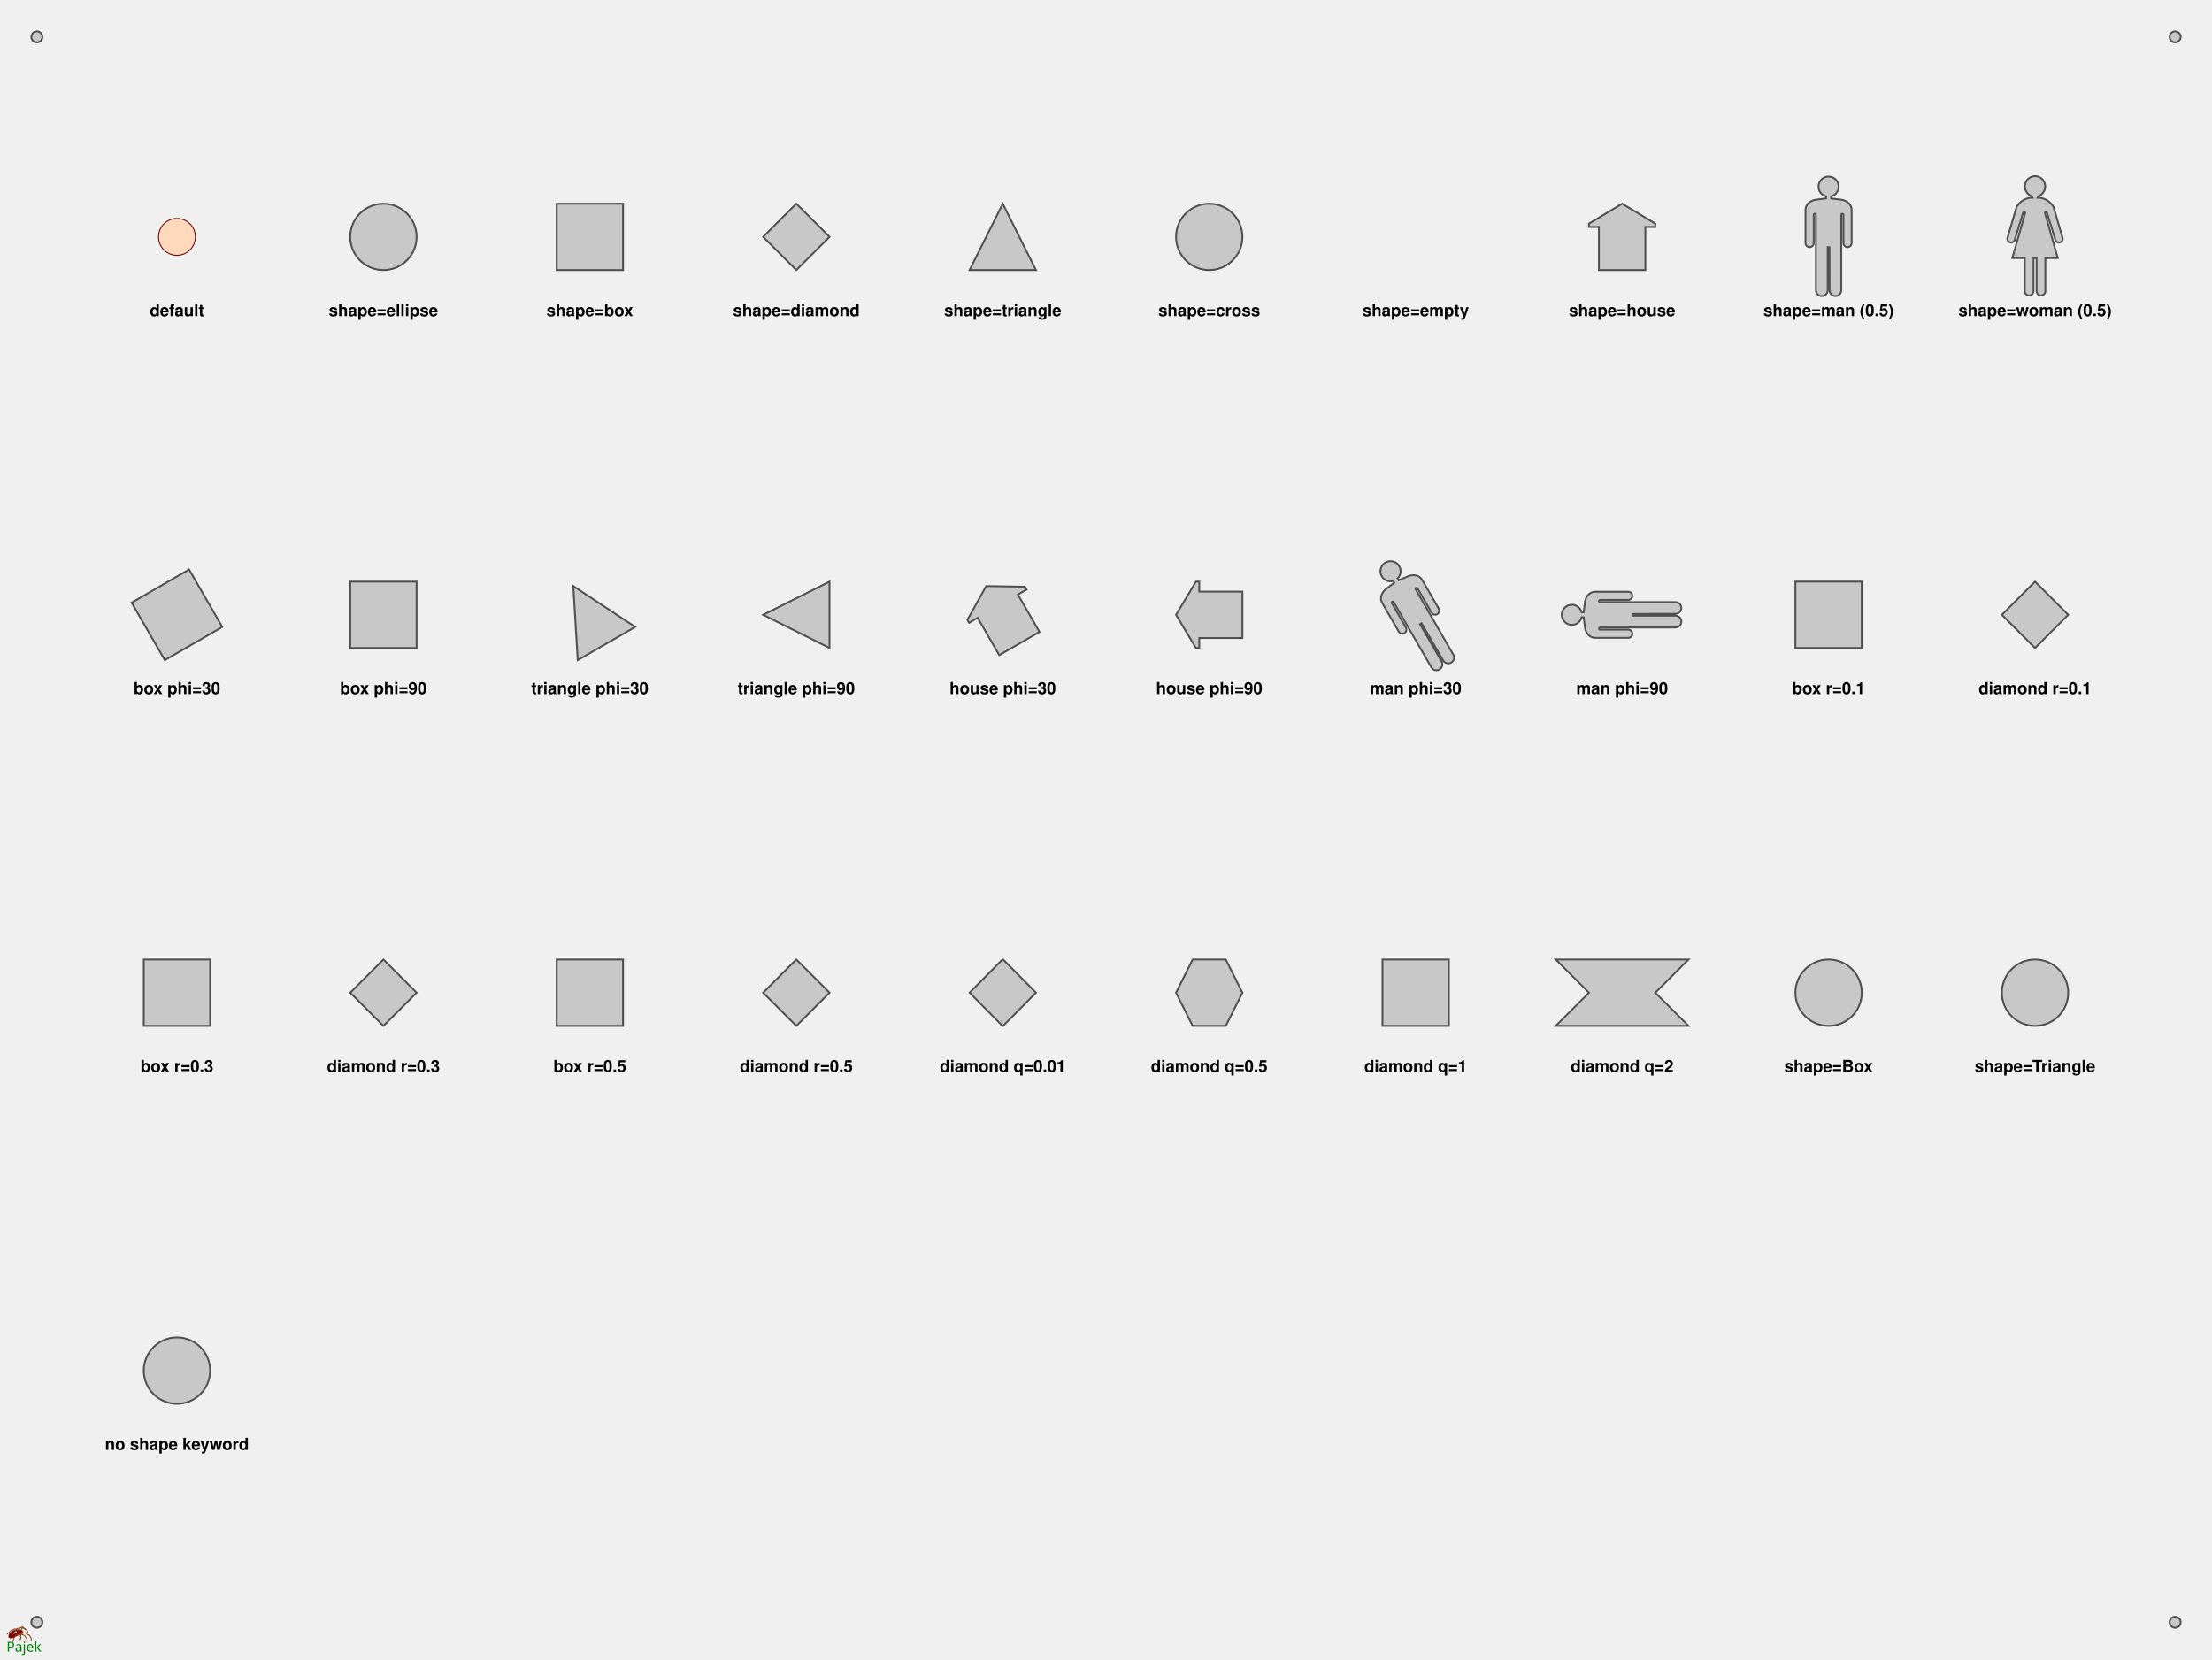
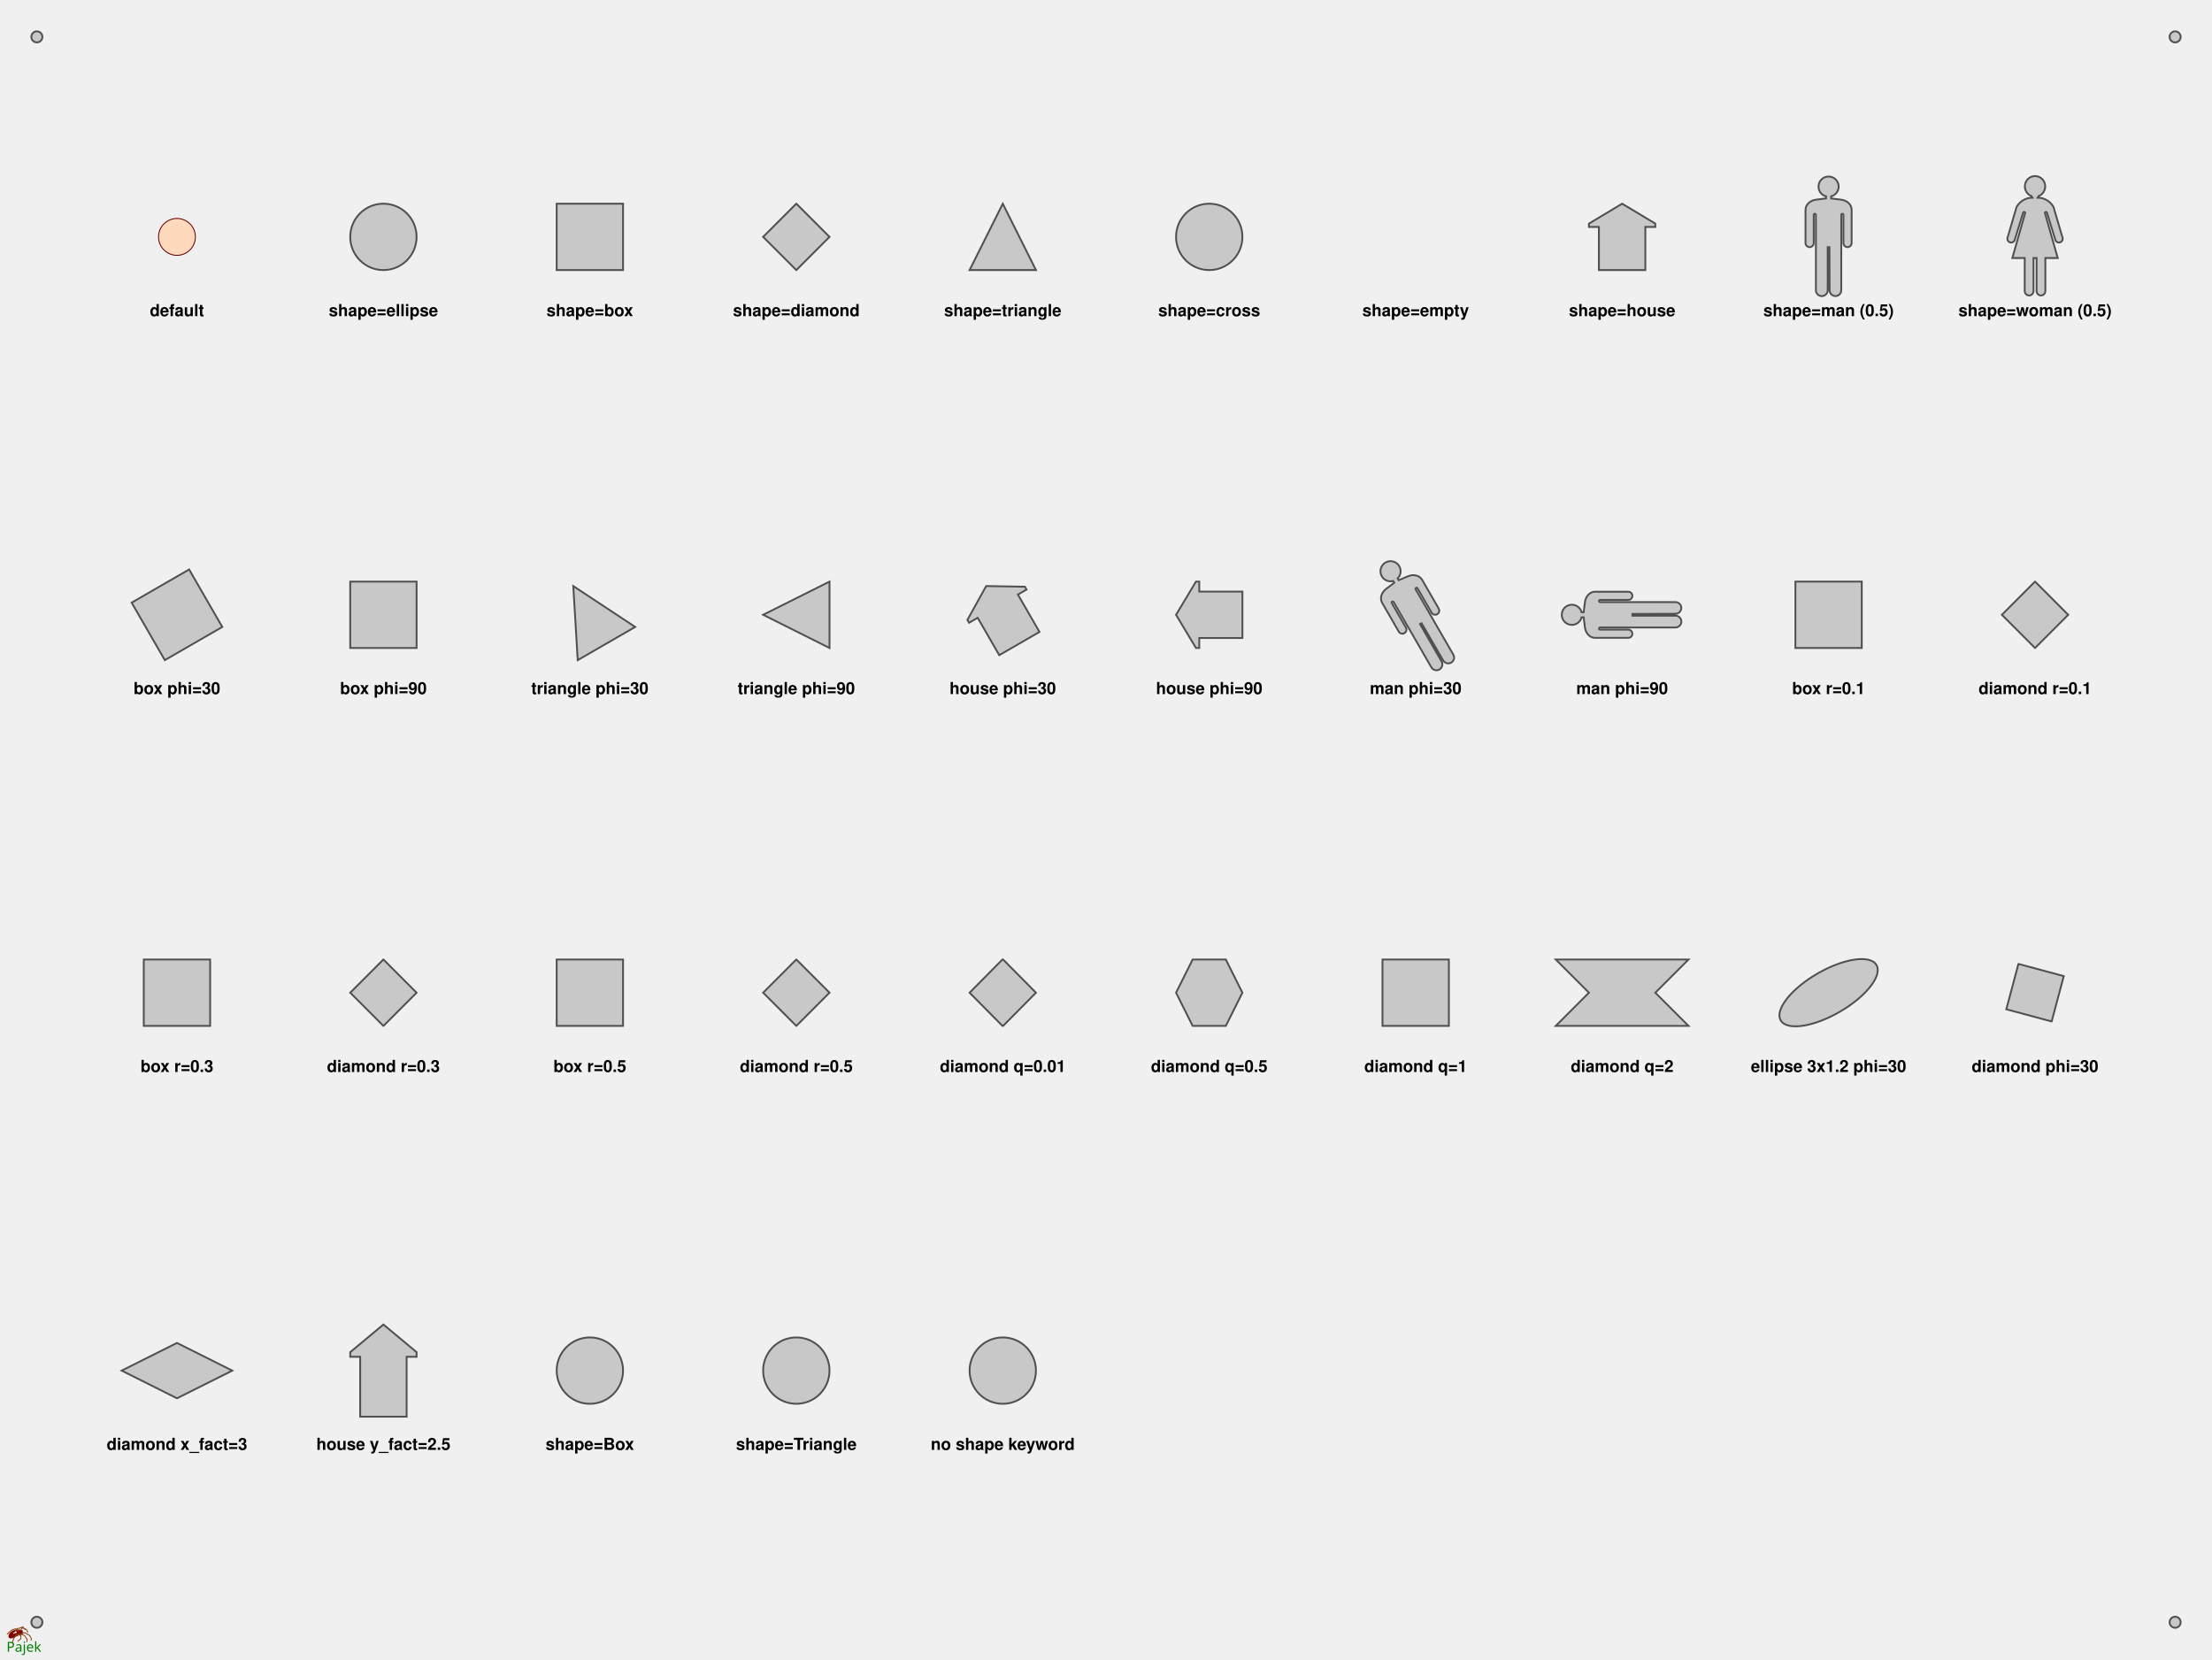
<svg xmlns="http://www.w3.org/2000/svg" xml:space="preserve" viewBox="0 0 1200 900">
  <g id="PajekSig">
    <g transform="translate(3 882)">
      <g transform="scale(0.1)">
        <g transform="matrix(1 0 0 -1 0 96)">
          <path d="M   7.67  49.98 L  31.76  72.76 L  46.91  78.63          L  57.23  80.49 M  72.86  65.23 L  65.73  83.25          L  57.06  75.49 L  56.75  68.65 M  76.27  68.03          L  75.65  84.50 L  93.92  91.02 L 107.24  74.87          M  80.29  67.72 L  89.28  84.81 L 104.77  81.70          L 116.23  73.31 L 121.18  59.33 M  56.75  81.08          L  71.31  64.30" style="fill:none; stroke:saddlebrown; stroke-width:5;" />
          <path d="M  86.18  70.21 L  91.45  73.00 L  95.78  69.58          M  91.14  60.88 L  96.09  62.75 L  98.26  59.33" style="fill:none; stroke:saddlebrown; stroke-width:1.5;" />
          <path d="M  81.07  49.08 L  87.81  49.08 L  93.30  54.38          L  93.30  60.88 L  93.30  67.39 L  87.81  72.69          L  81.07  72.69 L  74.33  72.69 L  68.83  67.39          L  68.83  60.88 L  68.83  54.38 L  74.33  49.08          L  81.07  49.08 z" style="fill:maroon; stroke:saddlebrown; stroke-width:1;" />
          <path d="M  54.63  37.53 L  68.53  43.56 L  75.39  55.85          L  69.90  65.35 L  64.41  72.86 L  48.60  74.06          L  34.71  68.04 L  20.81  55.02 L  15.95  40.72          L  17.44  33.22 L  24.92  28.72 L  40.73  30.51          L  54.63  37.53 z" style="fill:maroon; stroke:saddlebrown; stroke-width:1;" />
          <path d="M  77.82  50.63 L 103.84  59.33 L 131.10  43.80          L 139.46  27.95 L 139.15  15.83 M  35.99   5.27          L  47.15  32.92 L  61.71  50.01 L  70.07  46.90          L  82.77  45.04 L  83.39  27.02 L  65.42  12.11          M  68.52  50.63 L  91.14  49.39 L 103.53  43.17          L 117.16  22.67 L 115.30   8.38" style="fill:none; stroke:saddlebrown; stroke-width:5;" />
          <path d="M  41.57  54.98 L  60.16  64.61 M  52.41  66.17          L  57.99  57.47" style="fill:none; stroke:white; stroke-width:5;" />
        </g>
      </g>
      <animateMotion dur="20s" path="M3 0 L1182 0" begin="120s" fill="freeze" />
    </g>
    <g transform="translate(3 882)">
      <g transform="scale(0.1)">
        <text x="5" y="140" style="font-family:Brush Script MT;font-size:75px;fill:green;">Pajek</text>
      </g>
      <animateMotion dur="0.1s" path="M3 0 L1182 0" begin="120s" fill="freeze" />
    </g>
  </g>
  <g id="PajekNet">
    <ellipse cx="96.00" cy="128.50" rx="10.00" ry="10.00" style="fill:rgb(255,217,188);stroke:rgb(102,0,0);stroke-width:0.50;" />
    <ellipse cx="208.00" cy="128.50" rx="18.00" ry="18.00" style="fill:rgb(200,200,200);stroke:rgb(80,80,80);stroke-width:1.00;" />
    <g transform="translate(320.00 128.50)">
      <path d="M -18.00 -18.00 L 18.00 -18.00 L 18.00 18.00 L -18.00 18.00 z" style="fill:rgb(200,200,200);stroke:rgb(80,80,80);stroke-width:1.00;" />
    </g>
    <g transform="translate(432.00 128.50)">
      <path d="M -18.00 0 L -0.02 18.00 L 0.02 18.00 L 18.00 0 L 0.02 -18.00 L -0.02 -18.00 z" style="fill:rgb(200,200,200);stroke:rgb(80,80,80);stroke-width:1.00;" />
    </g>
    <g transform="translate(544.00 128.50)">
      <path d="M 18.00 18.00 L 0 -18.00 L -18.00 18.00 z" style="fill:rgb(200,200,200);stroke:rgb(80,80,80);stroke-width:1.00;" />
    </g>
    <ellipse cx="656.00" cy="128.50" rx="18.00" ry="18.00" style="fill:rgb(200,200,200);stroke:rgb(80,80,80);stroke-width:1.00;" />
    <g transform="translate(880.00 128.50)">
      <path d="M -12.60 18.00 L 12.60 18.00 L 12.60 -5.40 L 18.00 -5.40 L 18.00 -7.20 L 0.00 -18.00 L -18.00 -7.20 L -18.00 -5.40 L -12.60 -5.40 z" style="fill:rgb(200,200,200);stroke:rgb(80,80,80);stroke-width:1.00;" />
    </g>
    <g transform="translate(992.00 128.50)">
      <path d="M -0.48 28.93 A 1.60 1.60 0 0 1 -6.88 28.93 L -6.88 -11.97 A 0.59 0.59 0 0 0 -8.06 -11.97 L -8.06 3.33 A 2.22 2.22 0 0 1 -12.51 3.33 L -12.51 -14.62 A 6.66 5.54 0 0 1 -6.98 -20.16 L -1.38 -20.86 L -1.38 -21.98 A 5.47 5.47 0 1 1 1.38 -21.98 L 1.38 -20.86 L 6.98 -20.16 A 6.66 5.54 0 0 1 12.51 -14.62 L 12.51 3.33 A 2.22 2.22 0 0 1 8.06 3.33 L 8.06 -11.97 A 0.59 0.59 0 0 0 6.88 -11.97 L 6.88 28.93 A 1.60 1.60 0 0 1 0.54 28.93 L 0.48 5.57 L -0.48 5.57 z" style="fill:rgb(200,200,200);stroke:rgb(80,80,80);stroke-width:1.00;" />
    </g>
    <g transform="translate(1104.00 128.50)">
      <path d="M -0.84 29.41 A 2.37 2.37 0 0 1 -5.59 29.41 L -5.59 11.47 L -12.32 11.47 L -5.33 -13.03 A 0.59 0.59 0 0 0 -6.50 -13.03 L -11.08 1.82 A 2.05 2.05 0 0 1 -14.85 0.20 L -10.01 -16.25 A 9.98 9.98 0 0 1 -1.40 -21.29 L -1.95 -22.13 A 5.52 5.61 0 1 1 1.95 -22.13 L 1.40 -21.29 A 9.98 9.98 0 0 1 10.01 -16.25 L 14.85 0.20 A 2.05 2.05 0 0 1 11.08 1.82 L 6.50 -13.03 A 0.59 0.59 0 0 0 5.33 -13.03 L 12.32 11.47 L 5.59 11.47 L 5.59 29.41 A 2.37 2.37 0 0 1 0.84 29.41 L 0.84 11.47 L -0.84 11.47 z" style="fill:rgb(200,200,200);stroke:rgb(80,80,80);stroke-width:1.00;" />
    </g>
    <g transform="translate(96.00 333.50)">
      <g transform="rotate(-30.00)">
        <path d="M -18.00 -18.00 L 18.00 -18.00 L 18.00 18.00 L -18.00 18.00 z" style="fill:rgb(200,200,200);stroke:rgb(80,80,80);stroke-width:1.00;" />
      </g>
    </g>
    <g transform="translate(208.00 333.50)">
      <g transform="rotate(-90.00)">
        <path d="M -18.00 -18.00 L 18.00 -18.00 L 18.00 18.00 L -18.00 18.00 z" style="fill:rgb(200,200,200);stroke:rgb(80,80,80);stroke-width:1.00;" />
      </g>
    </g>
    <g transform="translate(320.00 333.50)">
      <g transform="rotate(-30.00)">
        <path d="M 18.00 18.00 L 0 -18.00 L -18.00 18.00 z" style="fill:rgb(200,200,200);stroke:rgb(80,80,80);stroke-width:1.00;" />
      </g>
    </g>
    <g transform="translate(432.00 333.50)">
      <g transform="rotate(-90.00)">
        <path d="M 18.00 18.00 L 0 -18.00 L -18.00 18.00 z" style="fill:rgb(200,200,200);stroke:rgb(80,80,80);stroke-width:1.00;" />
      </g>
    </g>
    <g transform="translate(544.00 333.50)">
      <g transform="rotate(-30.00)">
        <path d="M -12.60 18.00 L 12.60 18.00 L 12.60 -5.40 L 18.00 -5.40 L 18.00 -7.20 L 0.00 -18.00 L -18.00 -7.20 L -18.00 -5.40 L -12.60 -5.40 z" style="fill:rgb(200,200,200);stroke:rgb(80,80,80);stroke-width:1.00;" />
      </g>
    </g>
    <g transform="translate(656.00 333.50)">
      <g transform="rotate(-90.00)">
        <path d="M -12.60 18.00 L 12.60 18.00 L 12.60 -5.40 L 18.00 -5.40 L 18.00 -7.20 L 0.00 -18.00 L -18.00 -7.20 L -18.00 -5.40 L -12.60 -5.40 z" style="fill:rgb(200,200,200);stroke:rgb(80,80,80);stroke-width:1.00;" />
      </g>
    </g>
    <g transform="translate(768.00 333.50)">
      <g transform="rotate(-30.00)">
        <path d="M -0.48 28.93 A 1.60 1.60 0 0 1 -6.88 28.93 L -6.88 -11.97 A 0.59 0.59 0 0 0 -8.06 -11.97 L -8.06 3.33 A 2.22 2.22 0 0 1 -12.51 3.33 L -12.51 -14.62 A 6.66 5.54 0 0 1 -6.98 -20.16 L -1.38 -20.86 L -1.38 -21.98 A 5.47 5.47 0 1 1 1.38 -21.98 L 1.38 -20.86 L 6.98 -20.16 A 6.66 5.54 0 0 1 12.51 -14.62 L 12.51 3.33 A 2.22 2.22 0 0 1 8.06 3.33 L 8.06 -11.97 A 0.59 0.59 0 0 0 6.88 -11.97 L 6.88 28.93 A 1.60 1.60 0 0 1 0.54 28.93 L 0.48 5.57 L -0.48 5.57 z" style="fill:rgb(200,200,200);stroke:rgb(80,80,80);stroke-width:1.00;" />
      </g>
    </g>
    <g transform="translate(880.00 333.50)">
      <g transform="rotate(-90.00)">
        <path d="M -0.48 28.93 A 1.60 1.60 0 0 1 -6.88 28.93 L -6.88 -11.97 A 0.59 0.59 0 0 0 -8.06 -11.97 L -8.06 3.33 A 2.22 2.22 0 0 1 -12.51 3.33 L -12.51 -14.62 A 6.66 5.54 0 0 1 -6.98 -20.16 L -1.38 -20.86 L -1.38 -21.98 A 5.47 5.47 0 1 1 1.38 -21.98 L 1.38 -20.86 L 6.98 -20.16 A 6.66 5.54 0 0 1 12.51 -14.62 L 12.51 3.33 A 2.22 2.22 0 0 1 8.06 3.33 L 8.06 -11.97 A 0.59 0.59 0 0 0 6.88 -11.97 L 6.88 28.93 A 1.60 1.60 0 0 1 0.54 28.93 L 0.48 5.57 L -0.48 5.57 z" style="fill:rgb(200,200,200);stroke:rgb(80,80,80);stroke-width:1.00;" />
      </g>
    </g>
    <g transform="translate(992.00 333.50)">
      <path d="M -18.00 -18.00 L 18.00 -18.00 L 18.00 18.00 L -18.00 18.00 z" style="fill:rgb(200,200,200);stroke:rgb(80,80,80);stroke-width:1.00;" />
    </g>
    <g transform="translate(1104.00 333.50)">
      <path d="M -18.00 0 L -0.02 18.00 L 0.02 18.00 L 18.00 0 L 0.02 -18.00 L -0.02 -18.00 z" style="fill:rgb(200,200,200);stroke:rgb(80,80,80);stroke-width:1.00;" />
    </g>
    <g transform="translate(96.00 538.50)">
      <path d="M -18.00 -18.00 L 18.00 -18.00 L 18.00 18.00 L -18.00 18.00 z" style="fill:rgb(200,200,200);stroke:rgb(80,80,80);stroke-width:1.00;" />
    </g>
    <g transform="translate(208.00 538.50)">
      <path d="M -18.00 0 L -0.02 18.00 L 0.02 18.00 L 18.00 0 L 0.02 -18.00 L -0.02 -18.00 z" style="fill:rgb(200,200,200);stroke:rgb(80,80,80);stroke-width:1.00;" />
    </g>
    <g transform="translate(320.00 538.50)">
      <path d="M -18.00 -18.00 L 18.00 -18.00 L 18.00 18.00 L -18.00 18.00 z" style="fill:rgb(200,200,200);stroke:rgb(80,80,80);stroke-width:1.00;" />
    </g>
    <g transform="translate(432.00 538.50)">
      <path d="M -18.00 0 L -0.02 18.00 L 0.02 18.00 L 18.00 0 L 0.02 -18.00 L -0.02 -18.00 z" style="fill:rgb(200,200,200);stroke:rgb(80,80,80);stroke-width:1.00;" />
    </g>
    <g transform="translate(544.00 538.50)">
      <path d="M -18.00 0 L -0.18 18.00 L 0.18 18.00 L 18.00 0 L 0.18 -18.00 L -0.18 -18.00 z" style="fill:rgb(200,200,200);stroke:rgb(80,80,80);stroke-width:1.00;" />
    </g>
    <g transform="translate(656.00 538.50)">
      <path d="M -18.00 0 L -9.00 18.00 L 9.00 18.00 L 18.00 0 L 9.00 -18.00 L -9.00 -18.00 z" style="fill:rgb(200,200,200);stroke:rgb(80,80,80);stroke-width:1.00;" />
    </g>
    <g transform="translate(768.00 538.50)">
      <path d="M -18.00 0 L -18.00 18.00 L 18.00 18.00 L 18.00 0 L 18.00 -18.00 L -18.00 -18.00 z" style="fill:rgb(200,200,200);stroke:rgb(80,80,80);stroke-width:1.00;" />
    </g>
    <g transform="translate(880.00 538.50)">
      <path d="M -18.00 0 L -36.00 18.00 L 36.00 18.00 L 18.00 0 L 36.00 -18.00 L -36.00 -18.00 z" style="fill:rgb(200,200,200);stroke:rgb(80,80,80);stroke-width:1.00;" />
    </g>
-     <ellipse cx="992.00" cy="538.50" rx="18.00" ry="18.00" style="fill:rgb(200,200,200);stroke:rgb(80,80,80);stroke-width:1.00;" />
-     <ellipse cx="1104.00" cy="538.50" rx="18.00" ry="18.00" style="fill:rgb(200,200,200);stroke:rgb(80,80,80);stroke-width:1.00;" />
-     <ellipse cx="96.00" cy="743.50" rx="18.00" ry="18.00" style="fill:rgb(200,200,200);stroke:rgb(80,80,80);stroke-width:1.00;" />
+     <g transform="translate(992.00 538.50)">
+       <g transform="rotate(-30.00)">
+         <ellipse cx="0.00" cy="0.00" rx="30.00" ry="12.00" style="fill:rgb(200,200,200);stroke:rgb(80,80,80);stroke-width:1.00;" />
+       </g>
+     </g>
+     <g transform="translate(1104.00 538.50)">
+       <g transform="rotate(-30.00)">
+         <path d="M -18.00 0 L -0.02 18.00 L 0.02 18.00 L 18.00 0 L 0.02 -18.00 L -0.02 -18.00 z" style="fill:rgb(200,200,200);stroke:rgb(80,80,80);stroke-width:1.00;" />
+       </g>
+     </g>
+     <g transform="translate(96.00 743.50)">
+       <path d="M -30.00 0 L -0.03 15.00 L 0.03 15.00 L 30.00 0 L 0.03 -15.00 L -0.03 -15.00 z" style="fill:rgb(200,200,200);stroke:rgb(80,80,80);stroke-width:1.00;" />
+     </g>
+     <g transform="translate(208.00 743.50)">
+       <path d="M -12.60 25.00 L 12.60 25.00 L 12.60 -7.50 L 18.00 -7.50 L 18.00 -10.00 L 0.00 -25.00 L -18.00 -10.00 L -18.00 -7.50 L -12.60 -7.50 z" style="fill:rgb(200,200,200);stroke:rgb(80,80,80);stroke-width:1.00;" />
+     </g>
+     <ellipse cx="320.00" cy="743.50" rx="18.00" ry="18.00" style="fill:rgb(200,200,200);stroke:rgb(80,80,80);stroke-width:1.00;" />
+     <ellipse cx="432.00" cy="743.50" rx="18.00" ry="18.00" style="fill:rgb(200,200,200);stroke:rgb(80,80,80);stroke-width:1.00;" />
+     <ellipse cx="544.00" cy="743.50" rx="18.00" ry="18.00" style="fill:rgb(200,200,200);stroke:rgb(80,80,80);stroke-width:1.00;" />
    <ellipse cx="20.00" cy="20.00" rx="3.00" ry="3.00" style="fill:rgb(200,200,200);stroke:rgb(80,80,80);stroke-width:1.00;" />
    <ellipse cx="1180.00" cy="20.00" rx="3.00" ry="3.00" style="fill:rgb(200,200,200);stroke:rgb(80,80,80);stroke-width:1.00;" />
    <ellipse cx="20.00" cy="880.00" rx="3.00" ry="3.00" style="fill:rgb(200,200,200);stroke:rgb(80,80,80);stroke-width:1.00;" />
    <ellipse cx="1180.00" cy="880.00" rx="3.00" ry="3.00" style="fill:rgb(200,200,200);stroke:rgb(80,80,80);stroke-width:1.00;" />
    <ellipse cx="96.00" cy="168.50" rx="0.10" ry="0.10" style="fill:rgb(255,255,255);" />
    <text x="96.00" y="171.50" style="font-family:Helvetica;font-weight: bold;font-size:9px;fill:rgb(0,0,0);text-anchor:middle;">default</text>
    <ellipse cx="208.00" cy="168.50" rx="0.10" ry="0.10" style="fill:rgb(255,255,255);" />
    <text x="208.00" y="171.50" style="font-family:Helvetica;font-weight: bold;font-size:9px;fill:rgb(0,0,0);text-anchor:middle;">shape=ellipse</text>
    <ellipse cx="320.00" cy="168.50" rx="0.10" ry="0.10" style="fill:rgb(255,255,255);" />
    <text x="320.00" y="171.50" style="font-family:Helvetica;font-weight: bold;font-size:9px;fill:rgb(0,0,0);text-anchor:middle;">shape=box</text>
    <ellipse cx="432.00" cy="168.50" rx="0.10" ry="0.10" style="fill:rgb(255,255,255);" />
    <text x="432.00" y="171.50" style="font-family:Helvetica;font-weight: bold;font-size:9px;fill:rgb(0,0,0);text-anchor:middle;">shape=diamond</text>
    <ellipse cx="544.00" cy="168.50" rx="0.10" ry="0.10" style="fill:rgb(255,255,255);" />
    <text x="544.00" y="171.50" style="font-family:Helvetica;font-weight: bold;font-size:9px;fill:rgb(0,0,0);text-anchor:middle;">shape=triangle</text>
    <ellipse cx="656.00" cy="168.50" rx="0.10" ry="0.10" style="fill:rgb(255,255,255);" />
    <text x="656.00" y="171.50" style="font-family:Helvetica;font-weight: bold;font-size:9px;fill:rgb(0,0,0);text-anchor:middle;">shape=cross</text>
    <ellipse cx="768.00" cy="168.50" rx="0.10" ry="0.10" style="fill:rgb(255,255,255);" />
    <text x="768.00" y="171.50" style="font-family:Helvetica;font-weight: bold;font-size:9px;fill:rgb(0,0,0);text-anchor:middle;">shape=empty</text>
    <ellipse cx="880.00" cy="168.50" rx="0.10" ry="0.10" style="fill:rgb(255,255,255);" />
    <text x="880.00" y="171.50" style="font-family:Helvetica;font-weight: bold;font-size:9px;fill:rgb(0,0,0);text-anchor:middle;">shape=house</text>
    <ellipse cx="992.00" cy="168.50" rx="0.10" ry="0.10" style="fill:rgb(255,255,255);" />
    <text x="992.00" y="171.50" style="font-family:Helvetica;font-weight: bold;font-size:9px;fill:rgb(0,0,0);text-anchor:middle;">shape=man (0.5)</text>
    <ellipse cx="1104.00" cy="168.50" rx="0.10" ry="0.10" style="fill:rgb(255,255,255);" />
    <text x="1104.00" y="171.50" style="font-family:Helvetica;font-weight: bold;font-size:9px;fill:rgb(0,0,0);text-anchor:middle;">shape=woman (0.5)</text>
    <ellipse cx="96.00" cy="373.50" rx="0.10" ry="0.10" style="fill:rgb(255,255,255);" />
    <text x="96.00" y="376.50" style="font-family:Helvetica;font-weight: bold;font-size:9px;fill:rgb(0,0,0);text-anchor:middle;">box phi=30</text>
    <ellipse cx="208.00" cy="373.50" rx="0.10" ry="0.10" style="fill:rgb(255,255,255);" />
    <text x="208.00" y="376.50" style="font-family:Helvetica;font-weight: bold;font-size:9px;fill:rgb(0,0,0);text-anchor:middle;">box phi=90</text>
    <ellipse cx="320.00" cy="373.50" rx="0.10" ry="0.10" style="fill:rgb(255,255,255);" />
    <text x="320.00" y="376.50" style="font-family:Helvetica;font-weight: bold;font-size:9px;fill:rgb(0,0,0);text-anchor:middle;">triangle phi=30</text>
    <ellipse cx="432.00" cy="373.50" rx="0.10" ry="0.10" style="fill:rgb(255,255,255);" />
    <text x="432.00" y="376.50" style="font-family:Helvetica;font-weight: bold;font-size:9px;fill:rgb(0,0,0);text-anchor:middle;">triangle phi=90</text>
    <ellipse cx="544.00" cy="373.50" rx="0.10" ry="0.10" style="fill:rgb(255,255,255);" />
    <text x="544.00" y="376.50" style="font-family:Helvetica;font-weight: bold;font-size:9px;fill:rgb(0,0,0);text-anchor:middle;">house phi=30</text>
    <ellipse cx="656.00" cy="373.50" rx="0.10" ry="0.10" style="fill:rgb(255,255,255);" />
    <text x="656.00" y="376.50" style="font-family:Helvetica;font-weight: bold;font-size:9px;fill:rgb(0,0,0);text-anchor:middle;">house phi=90</text>
    <ellipse cx="768.00" cy="373.50" rx="0.10" ry="0.10" style="fill:rgb(255,255,255);" />
    <text x="768.00" y="376.50" style="font-family:Helvetica;font-weight: bold;font-size:9px;fill:rgb(0,0,0);text-anchor:middle;">man phi=30</text>
    <ellipse cx="880.00" cy="373.50" rx="0.10" ry="0.10" style="fill:rgb(255,255,255);" />
    <text x="880.00" y="376.50" style="font-family:Helvetica;font-weight: bold;font-size:9px;fill:rgb(0,0,0);text-anchor:middle;">man phi=90</text>
    <ellipse cx="992.00" cy="373.50" rx="0.10" ry="0.10" style="fill:rgb(255,255,255);" />
    <text x="992.00" y="376.50" style="font-family:Helvetica;font-weight: bold;font-size:9px;fill:rgb(0,0,0);text-anchor:middle;">box r=0.1</text>
    <ellipse cx="1104.00" cy="373.50" rx="0.10" ry="0.10" style="fill:rgb(255,255,255);" />
    <text x="1104.00" y="376.50" style="font-family:Helvetica;font-weight: bold;font-size:9px;fill:rgb(0,0,0);text-anchor:middle;">diamond r=0.1</text>
    <ellipse cx="96.00" cy="578.50" rx="0.10" ry="0.10" style="fill:rgb(255,255,255);" />
    <text x="96.00" y="581.50" style="font-family:Helvetica;font-weight: bold;font-size:9px;fill:rgb(0,0,0);text-anchor:middle;">box r=0.3</text>
    <ellipse cx="208.00" cy="578.50" rx="0.10" ry="0.10" style="fill:rgb(255,255,255);" />
    <text x="208.00" y="581.50" style="font-family:Helvetica;font-weight: bold;font-size:9px;fill:rgb(0,0,0);text-anchor:middle;">diamond r=0.3</text>
    <ellipse cx="320.00" cy="578.50" rx="0.10" ry="0.10" style="fill:rgb(255,255,255);" />
    <text x="320.00" y="581.50" style="font-family:Helvetica;font-weight: bold;font-size:9px;fill:rgb(0,0,0);text-anchor:middle;">box r=0.5</text>
    <ellipse cx="432.00" cy="578.50" rx="0.10" ry="0.10" style="fill:rgb(255,255,255);" />
    <text x="432.00" y="581.50" style="font-family:Helvetica;font-weight: bold;font-size:9px;fill:rgb(0,0,0);text-anchor:middle;">diamond r=0.5</text>
    <ellipse cx="544.00" cy="578.50" rx="0.10" ry="0.10" style="fill:rgb(255,255,255);" />
    <text x="544.00" y="581.50" style="font-family:Helvetica;font-weight: bold;font-size:9px;fill:rgb(0,0,0);text-anchor:middle;">diamond q=0.01</text>
    <ellipse cx="656.00" cy="578.50" rx="0.10" ry="0.10" style="fill:rgb(255,255,255);" />
    <text x="656.00" y="581.50" style="font-family:Helvetica;font-weight: bold;font-size:9px;fill:rgb(0,0,0);text-anchor:middle;">diamond q=0.5</text>
    <ellipse cx="768.00" cy="578.50" rx="0.10" ry="0.10" style="fill:rgb(255,255,255);" />
    <text x="768.00" y="581.50" style="font-family:Helvetica;font-weight: bold;font-size:9px;fill:rgb(0,0,0);text-anchor:middle;">diamond q=1</text>
    <ellipse cx="880.00" cy="578.50" rx="0.10" ry="0.10" style="fill:rgb(255,255,255);" />
    <text x="880.00" y="581.50" style="font-family:Helvetica;font-weight: bold;font-size:9px;fill:rgb(0,0,0);text-anchor:middle;">diamond q=2</text>
    <ellipse cx="992.00" cy="578.50" rx="0.10" ry="0.10" style="fill:rgb(255,255,255);" />
-     <text x="992.00" y="581.50" style="font-family:Helvetica;font-weight: bold;font-size:9px;fill:rgb(0,0,0);text-anchor:middle;">shape=Box</text>
+     <text x="992.00" y="581.50" style="font-family:Helvetica;font-weight: bold;font-size:9px;fill:rgb(0,0,0);text-anchor:middle;">ellipse 3x1.2 phi=30</text>
    <ellipse cx="1104.00" cy="578.50" rx="0.10" ry="0.10" style="fill:rgb(255,255,255);" />
-     <text x="1104.00" y="581.50" style="font-family:Helvetica;font-weight: bold;font-size:9px;fill:rgb(0,0,0);text-anchor:middle;">shape=Triangle</text>
+     <text x="1104.00" y="581.50" style="font-family:Helvetica;font-weight: bold;font-size:9px;fill:rgb(0,0,0);text-anchor:middle;">diamond phi=30</text>
    <ellipse cx="96.00" cy="783.50" rx="0.10" ry="0.10" style="fill:rgb(255,255,255);" />
-     <text x="96.00" y="786.50" style="font-family:Helvetica;font-weight: bold;font-size:9px;fill:rgb(0,0,0);text-anchor:middle;">no shape keyword</text>
+     <text x="96.00" y="786.50" style="font-family:Helvetica;font-weight: bold;font-size:9px;fill:rgb(0,0,0);text-anchor:middle;">diamond x_fact=3</text>
+     <ellipse cx="208.00" cy="783.50" rx="0.10" ry="0.10" style="fill:rgb(255,255,255);" />
+     <text x="208.00" y="786.50" style="font-family:Helvetica;font-weight: bold;font-size:9px;fill:rgb(0,0,0);text-anchor:middle;">house y_fact=2.5</text>
+     <ellipse cx="320.00" cy="783.50" rx="0.10" ry="0.10" style="fill:rgb(255,255,255);" />
+     <text x="320.00" y="786.50" style="font-family:Helvetica;font-weight: bold;font-size:9px;fill:rgb(0,0,0);text-anchor:middle;">shape=Box</text>
+     <ellipse cx="432.00" cy="783.50" rx="0.10" ry="0.10" style="fill:rgb(255,255,255);" />
+     <text x="432.00" y="786.50" style="font-family:Helvetica;font-weight: bold;font-size:9px;fill:rgb(0,0,0);text-anchor:middle;">shape=Triangle</text>
+     <ellipse cx="544.00" cy="783.50" rx="0.10" ry="0.10" style="fill:rgb(255,255,255);" />
+     <text x="544.00" y="786.50" style="font-family:Helvetica;font-weight: bold;font-size:9px;fill:rgb(0,0,0);text-anchor:middle;">no shape keyword</text>
  </g>
</svg>
